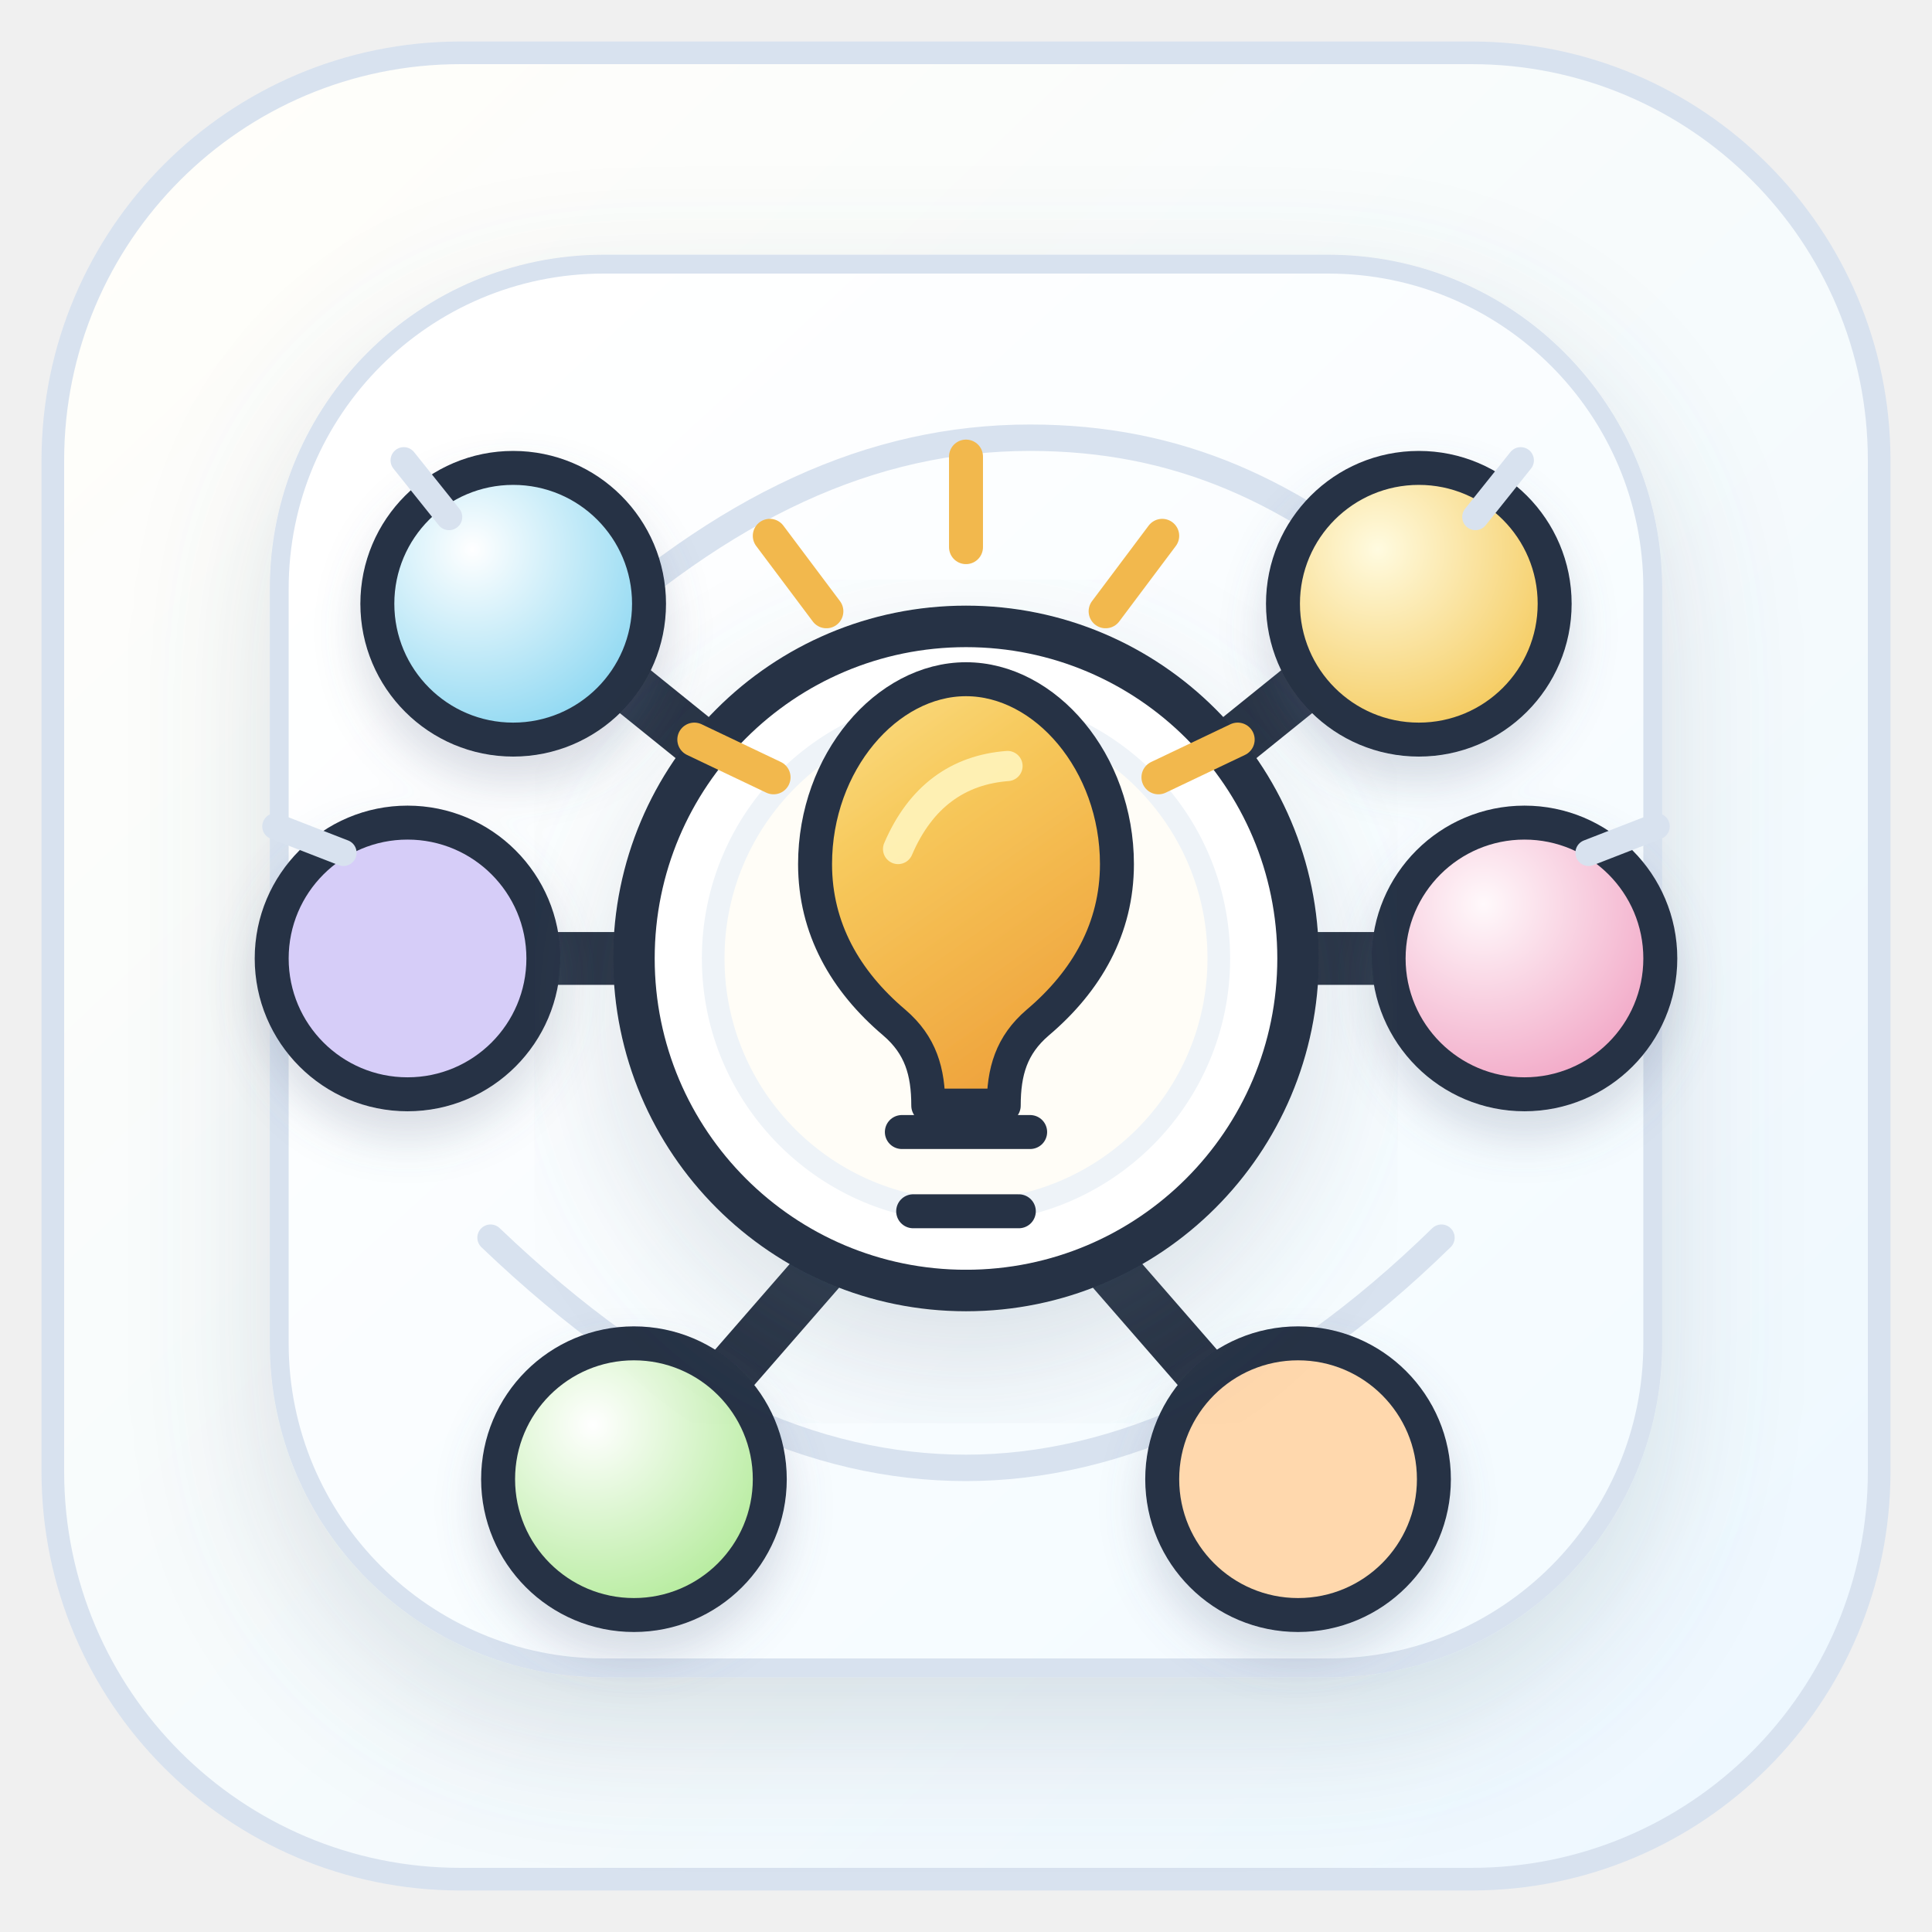
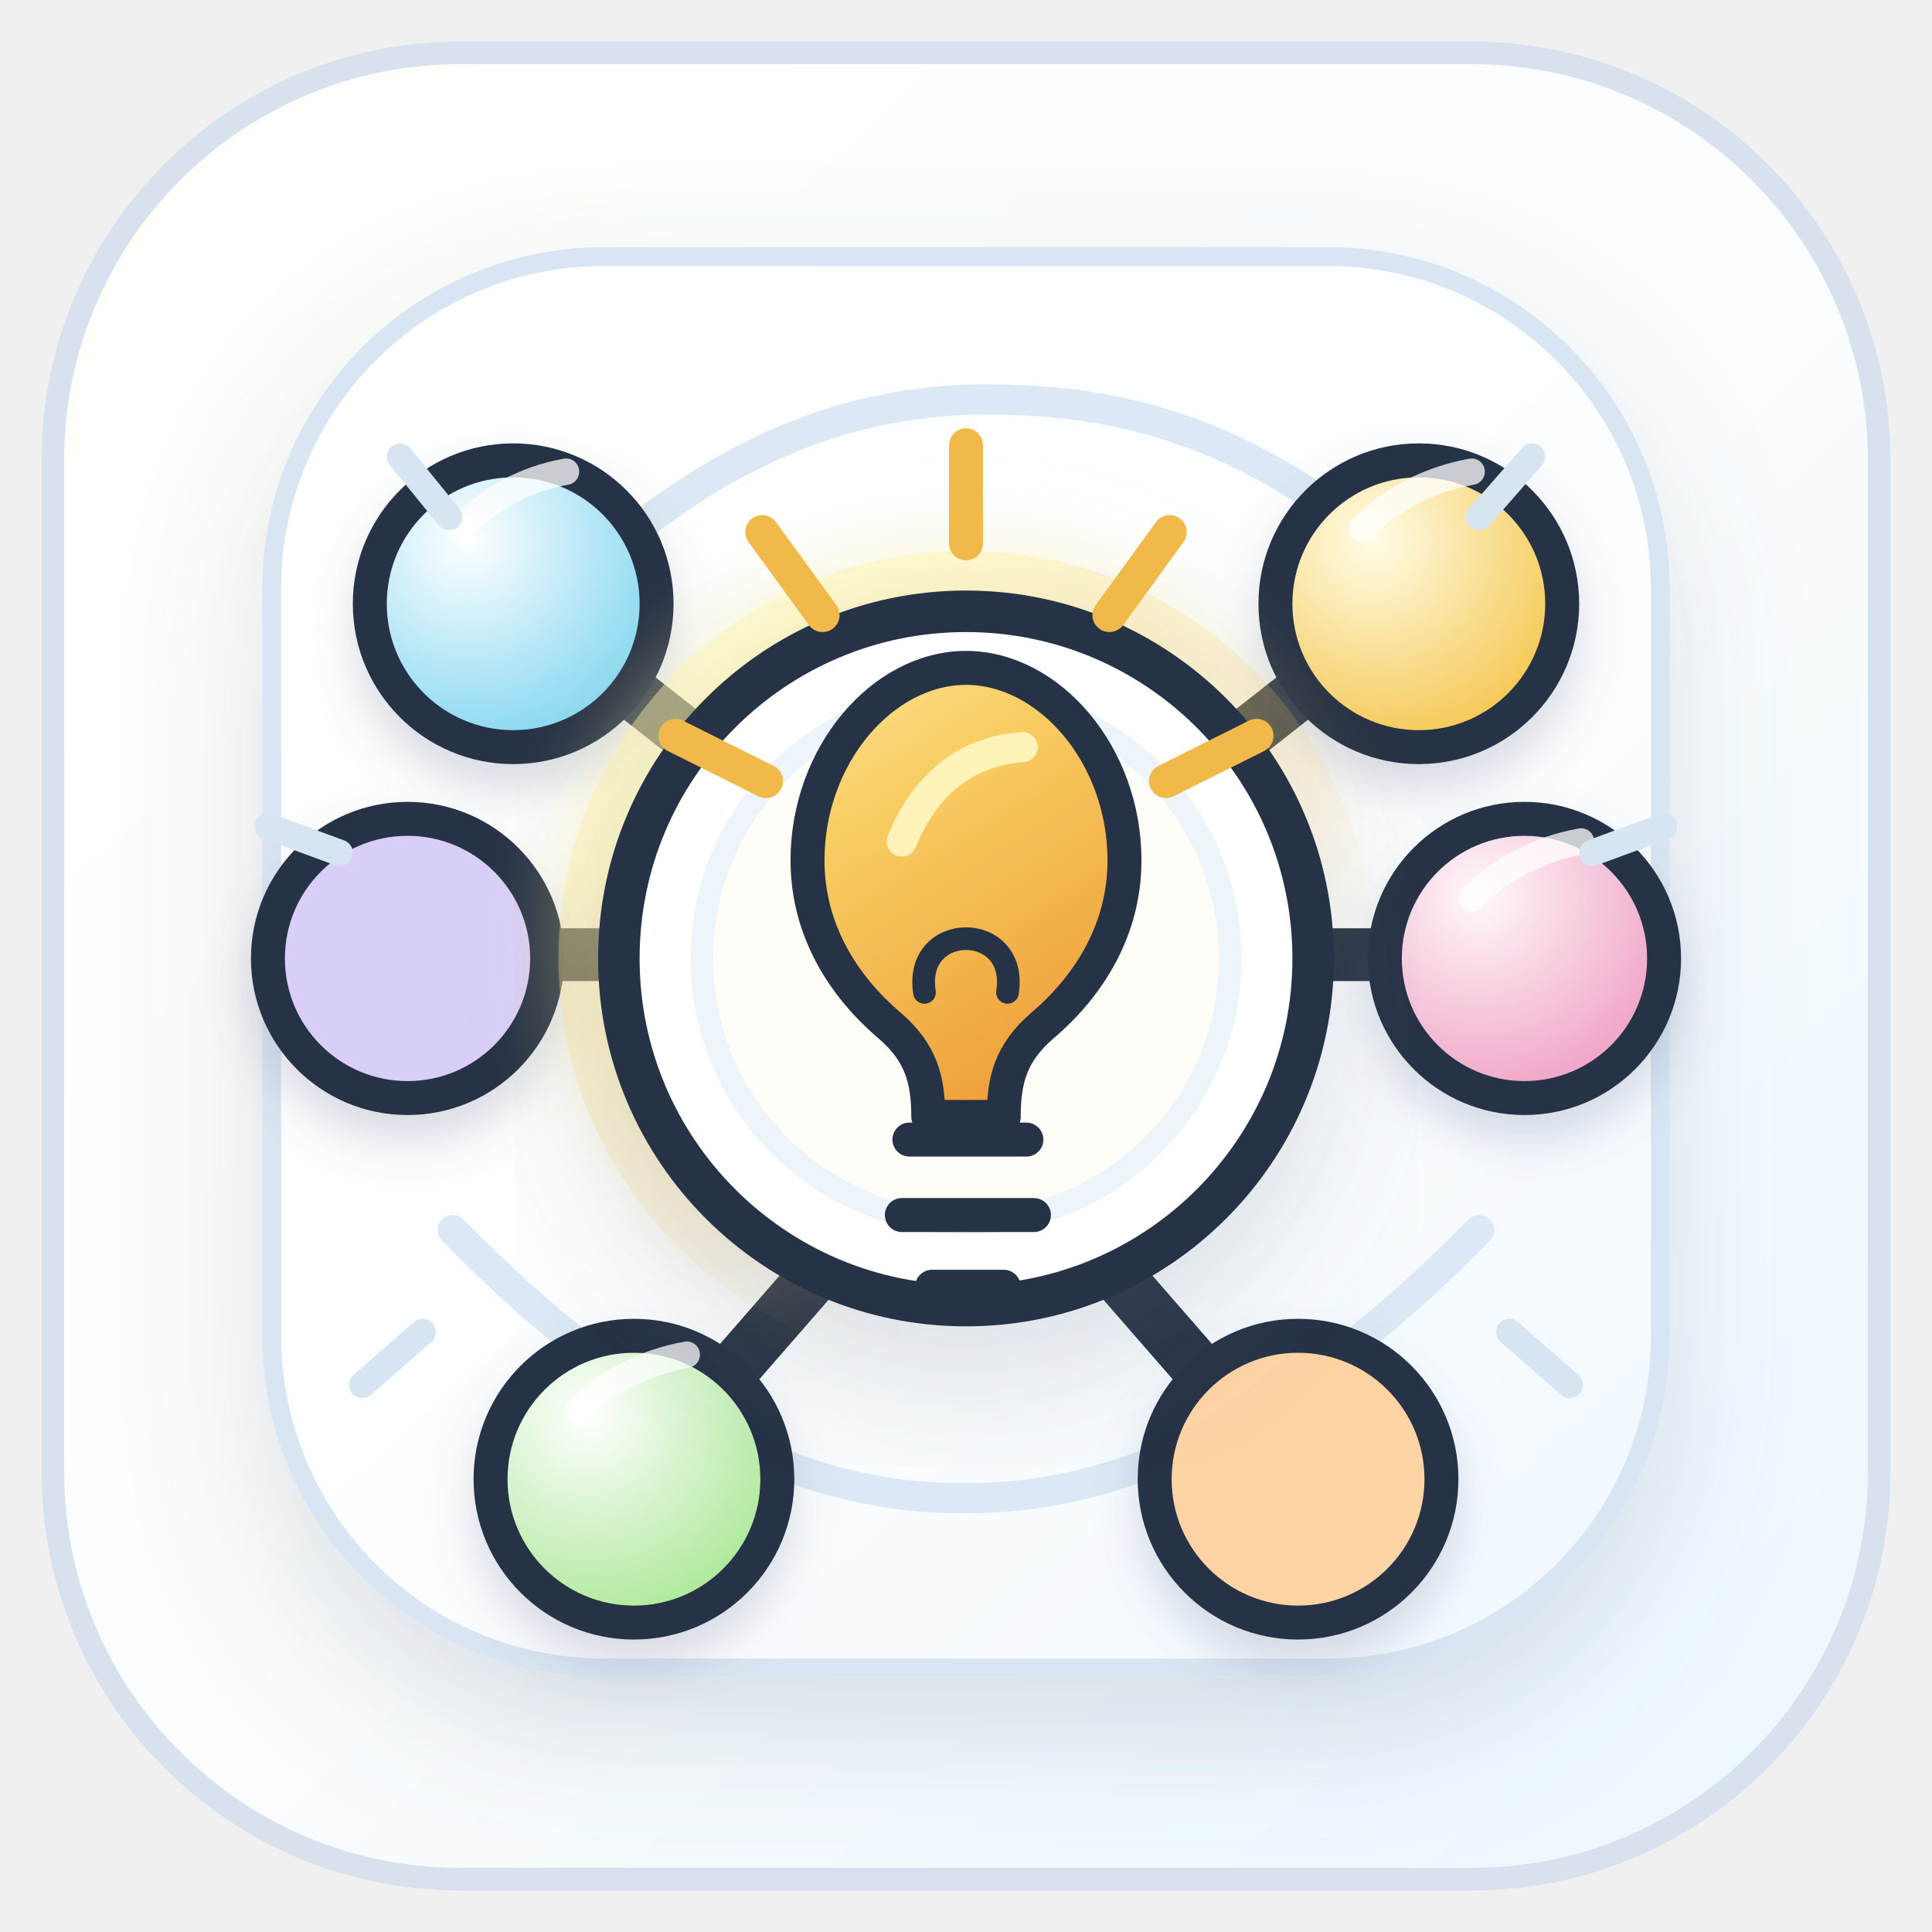
- <svg xmlns="http://www.w3.org/2000/svg" viewBox="0 0 512 512" role="img" aria-label="MindMap refined minimal bulb nodes icon candidate">
+ <svg xmlns="http://www.w3.org/2000/svg" viewBox="0 0 512 512" role="img" aria-label="MindMap polished minimal bulb nodes icon candidate">
  <defs>
-     <linearGradient id="paper" x1="48" y1="36" x2="464" y2="472" gradientUnits="userSpaceOnUse">
+     <linearGradient id="paper" x1="48" y1="34" x2="466" y2="474" gradientUnits="userSpaceOnUse">
      <stop offset="0" stop-color="#fffefa" />
-       <stop offset="1" stop-color="#eef8ff" />
+       <stop offset=".55" stop-color="#fbfdff" />
+       <stop offset="1" stop-color="#ecf8ff" />
    </linearGradient>
-     <linearGradient id="panel" x1="118" y1="104" x2="394" y2="404" gradientUnits="userSpaceOnUse">
+     <linearGradient id="panel" x1="94" y1="78" x2="420" y2="434" gradientUnits="userSpaceOnUse">
      <stop offset="0" stop-color="#ffffff" />
-       <stop offset="1" stop-color="#f4fbff" />
+       <stop offset=".64" stop-color="#fbfdff" />
+       <stop offset="1" stop-color="#f1f9ff" />
    </linearGradient>
-     <linearGradient id="bulb" x1="212" y1="132" x2="302" y2="260" gradientUnits="userSpaceOnUse">
-       <stop offset="0" stop-color="#fff7b7" />
-       <stop offset=".55" stop-color="#f7c95c" />
-       <stop offset="1" stop-color="#efa43d" />
+     <linearGradient id="bulb" x1="212" y1="128" x2="304" y2="270" gradientUnits="userSpaceOnUse">
+       <stop offset="0" stop-color="#fff9bf" />
+       <stop offset=".5" stop-color="#f8cd62" />
+       <stop offset="1" stop-color="#ee9e39" />
    </linearGradient>
-     <radialGradient id="nodeBlue" cx="35%" cy="30%" r="70%">
+     <linearGradient id="bulbGlow" x1="206" y1="152" x2="306" y2="288" gradientUnits="userSpaceOnUse">
+       <stop offset="0" stop-color="#fff7ad" stop-opacity=".72" />
+       <stop offset="1" stop-color="#f5bd47" stop-opacity="0" />
+     </linearGradient>
+     <radialGradient id="nodeBlue" cx="34%" cy="28%" r="72%">
      <stop offset="0" stop-color="#ffffff" />
-       <stop offset="1" stop-color="#91d9f2" />
+       <stop offset="1" stop-color="#88d8f2" />
    </radialGradient>
-     <radialGradient id="nodeGold" cx="35%" cy="30%" r="70%">
-       <stop offset="0" stop-color="#fffbe0" />
-       <stop offset="1" stop-color="#f5cc62" />
+     <radialGradient id="nodeGold" cx="34%" cy="28%" r="72%">
+       <stop offset="0" stop-color="#fffde7" />
+       <stop offset="1" stop-color="#f5c957" />
    </radialGradient>
-     <radialGradient id="nodePink" cx="35%" cy="30%" r="70%">
-       <stop offset="0" stop-color="#fff9fb" />
-       <stop offset="1" stop-color="#f2aac8" />
+     <radialGradient id="nodePink" cx="34%" cy="28%" r="72%">
+       <stop offset="0" stop-color="#fff8fb" />
+       <stop offset="1" stop-color="#f0a5c7" />
    </radialGradient>
-     <radialGradient id="nodeGreen" cx="35%" cy="30%" r="70%">
+     <radialGradient id="nodeGreen" cx="34%" cy="28%" r="72%">
      <stop offset="0" stop-color="#ffffff" />
-       <stop offset="1" stop-color="#b7ec9f" />
+       <stop offset="1" stop-color="#afe99c" />
    </radialGradient>
-     <filter id="cardShadow" x="-15%" y="-15%" width="130%" height="135%">
-       <feDropShadow dx="0" dy="14" stdDeviation="18" flood-color="#64748b" flood-opacity=".2" />
+     <filter id="drop" x="-15%" y="-15%" width="130%" height="138%">
+       <feDropShadow dx="0" dy="16" stdDeviation="18" flood-color="#64748b" flood-opacity=".2" />
    </filter>
-     <filter id="nodeShadow" x="-30%" y="-30%" width="160%" height="170%">
+     <filter id="near" x="-25%" y="-25%" width="150%" height="160%">
      <feDropShadow dx="0" dy="7" stdDeviation="6" flood-color="#64748b" flood-opacity=".24" />
+     </filter>
+     <filter id="warmGlow" x="-35%" y="-35%" width="170%" height="170%">
+       <feGaussianBlur stdDeviation="11" result="blur" />
+       <feMerge>
+         <feMergeNode in="blur" />
+         <feMergeNode in="SourceGraphic" />
+       </feMerge>
    </filter>
  </defs>
  <rect x="14" y="14" width="484" height="484" rx="108" fill="url(#paper)" stroke="#d8e2ef" stroke-width="6" />
-   <g filter="url(#cardShadow)">
-     <rect x="74" y="70" width="364" height="372" rx="86" fill="url(#panel)" stroke="#d8e2ef" stroke-width="5" />
+   <g filter="url(#drop)">
+     <rect x="72" y="68" width="368" height="374" rx="88" fill="url(#panel)" stroke="#d9e5f2" stroke-width="5" />
  </g>
-   <path d="M256 254L137 158M256 254l119-96M256 254H108M256 254h148M256 292l-88 101M256 292l88 101" fill="none" stroke="#273244" stroke-width="14" stroke-linecap="round" stroke-linejoin="round" />
-   <path d="M151 172c41-38 80-56 122-56 39 0 70 14 102 42" fill="none" stroke="#d8e2ef" stroke-width="7" stroke-linecap="round" />
-   <path d="M130 328c45 43 86 61 126 61s83-19 126-61" fill="none" stroke="#d8e2ef" stroke-width="7" stroke-linecap="round" />
-   <g filter="url(#nodeShadow)" stroke="#273244" stroke-width="9">
-     <circle cx="136" cy="160" r="36" fill="url(#nodeBlue)" />
-     <circle cx="376" cy="160" r="36" fill="url(#nodeGold)" />
-     <circle cx="108" cy="254" r="36" fill="#d6cdf8" />
-     <circle cx="404" cy="254" r="36" fill="url(#nodePink)" />
-     <circle cx="168" cy="392" r="36" fill="url(#nodeGreen)" />
-     <circle cx="344" cy="392" r="36" fill="#ffd8ad" />
+   <path d="M140 166c42-43 82-62 128-60 43 1 78 18 113 53M120 326c49 50 94 72 137 71 43 0 88-23 135-71" fill="none" stroke="#dce8f5" stroke-width="8" stroke-linecap="round" />
+   <path d="M256 253L135 158M256 253l121-95M256 253H108M256 253h148M256 292l-88 101M256 292l88 101" fill="none" stroke="#273244" stroke-width="14" stroke-linecap="round" stroke-linejoin="round" />
+   <g filter="url(#near)" stroke="#273244" stroke-width="9">
+     <circle cx="136" cy="160" r="38" fill="url(#nodeBlue)" />
+     <circle cx="376" cy="160" r="38" fill="url(#nodeGold)" />
+     <circle cx="108" cy="254" r="37" fill="#d8cef8" />
+     <circle cx="404" cy="254" r="37" fill="url(#nodePink)" />
+     <circle cx="168" cy="392" r="38" fill="url(#nodeGreen)" />
+     <circle cx="344" cy="392" r="38" fill="#ffd4a5" />
  </g>
-   <g filter="url(#cardShadow)">
-     <circle cx="256" cy="254" r="88" fill="#ffffff" stroke="#273244" stroke-width="11" />
-     <circle cx="256" cy="254" r="67" fill="#fffdf7" stroke="#eef3f8" stroke-width="6" />
-     <path d="M216 229c0-27 19-49 40-49s40 22 40 49c0 17-8 31-21 42-7 6-9 13-9 22h-20c0-9-2-16-9-22-13-11-21-25-21-42z" fill="url(#bulb)" stroke="#273244" stroke-width="9" stroke-linejoin="round" />
-     <path d="M239 300h34M242 321h28M249 341h14" stroke="#273244" stroke-width="9" stroke-linecap="round" />
-     <path d="M238 225c6-14 16-21 29-22" fill="none" stroke="#fff7c2" stroke-width="8" stroke-linecap="round" opacity=".85" />
+   <path d="M122 140c8-8 17-13 28-15M361 140c8-8 18-13 29-15M390 238c8-8 18-13 29-15M153 374c8-8 18-13 29-15" stroke="#ffffff" stroke-width="7" stroke-linecap="round" opacity=".75" />
+   <circle cx="256" cy="254" r="108" fill="url(#bulbGlow)" filter="url(#warmGlow)" opacity=".72" />
+   <g filter="url(#drop)">
+     <circle cx="256" cy="254" r="92" fill="#ffffff" stroke="#273244" stroke-width="11" />
+     <circle cx="256" cy="254" r="70" fill="#fffdf8" stroke="#edf4fa" stroke-width="6" />
+     <path d="M214 228c0-28 20-51 42-51s42 23 42 51c0 18-9 33-22 44-8 7-10 14-10 24h-20c0-10-2-17-10-24-13-11-22-26-22-44z" fill="url(#bulb)" stroke="#273244" stroke-width="9" stroke-linejoin="round" />
+     <path d="M241 302h31M239 322h35M247 341h19" stroke="#273244" stroke-width="9" stroke-linecap="round" />
+     <path d="M239 223c6-15 17-24 32-25" fill="none" stroke="#fff7c2" stroke-width="8" stroke-linecap="round" opacity=".9" />
+     <path d="M245 263c-3-19 25-19 22 0" fill="none" stroke="#273244" stroke-width="6" stroke-linecap="round" />
  </g>
-   <path d="M256 121v24M204 142l15 20M308 142l-15 20M184 196l21 10M328 196l-21 10" stroke="#f2b84d" stroke-width="9" stroke-linecap="round" />
-   <path d="M119 137l-12-15M391 137l12-15M91 226l-18-7M421 226l18-7" stroke="#d8e2ef" stroke-width="7" stroke-linecap="round" />
+   <path d="M256 118v26M202 141l16 22M310 141l-16 22M179 195l24 12M333 195l-24 12" stroke="#f0b949" stroke-width="9" stroke-linecap="round" />
+   <path d="M119 137l-13-16M392 137l14-16M90 226l-19-7M422 226l19-7M112 353l-16 14M400 353l16 14" stroke="#d7e4f2" stroke-width="7" stroke-linecap="round" />
</svg>
